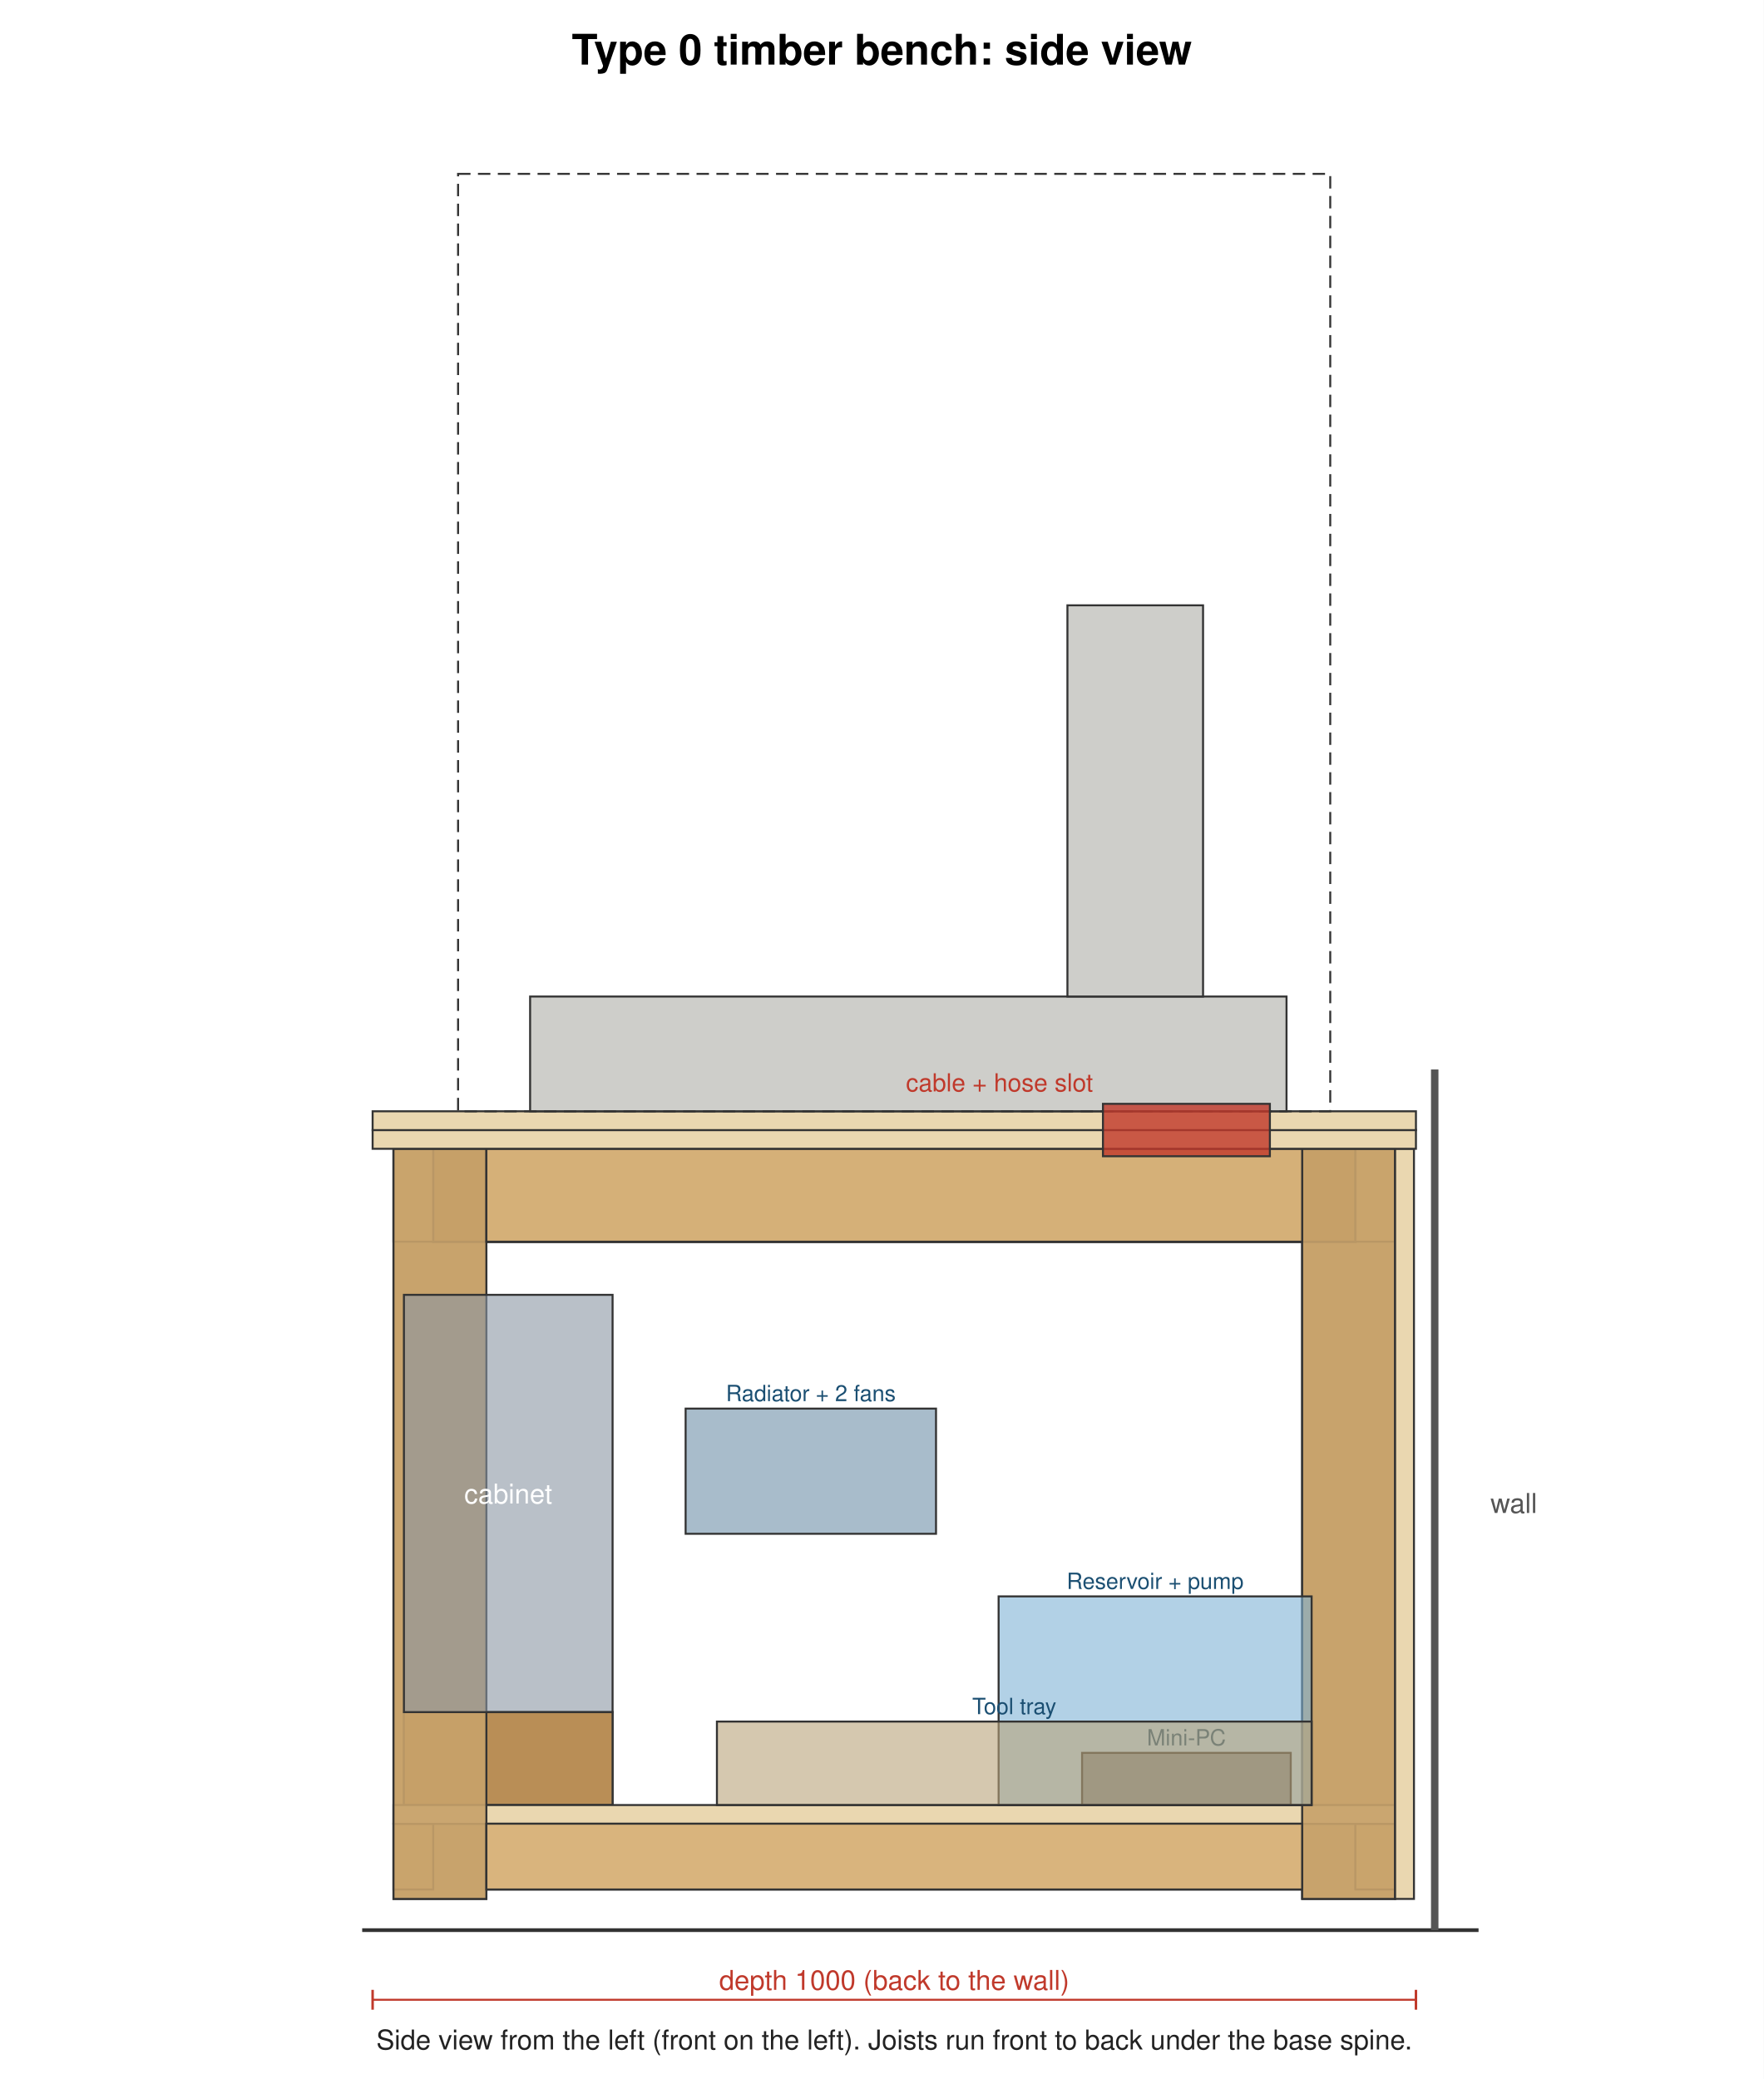
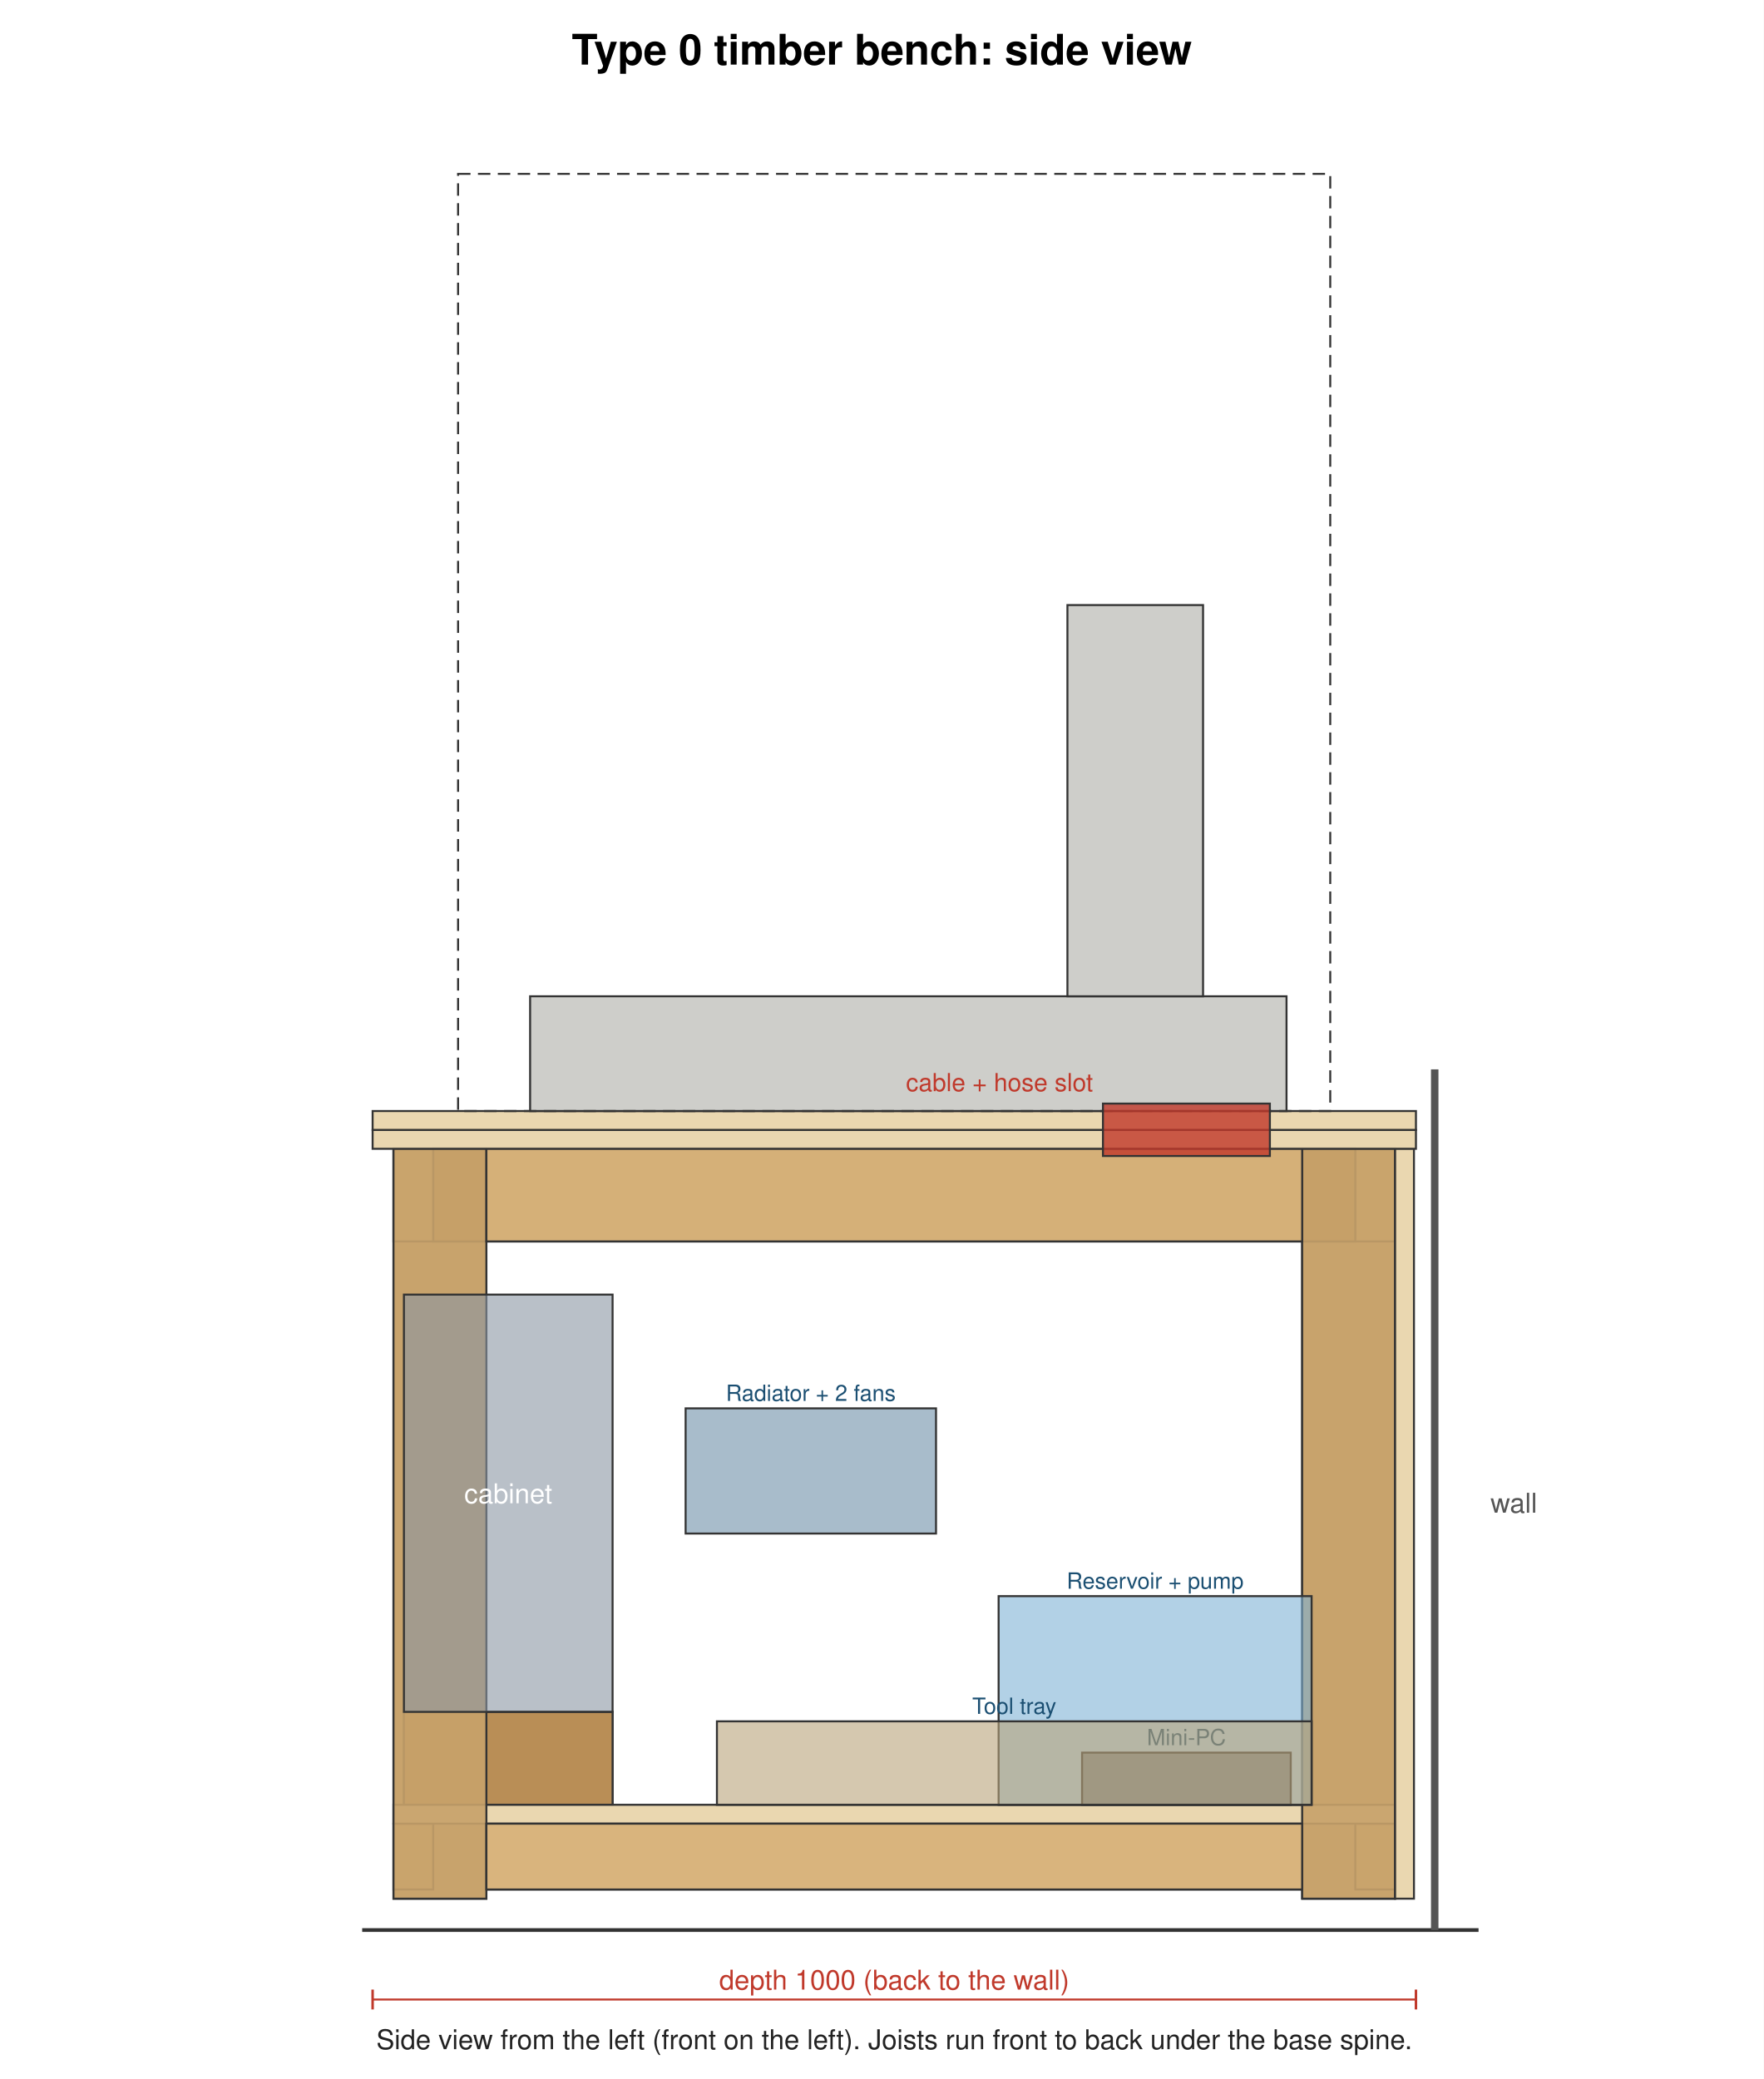
<svg xmlns="http://www.w3.org/2000/svg" viewBox="0 0 710 837" font-family="Helvetica, Arial, sans-serif">
  <rect width="710" height="837" fill="#fff" />
  <text x="355.0" y="26" text-anchor="middle" font-size="17" font-weight="bold">Type 0 timber bench: side view</text>
-   <rect x="195.8" y="462.5" width="328.4" height="37.4" fill="#d8b47c" fill-opacity="0.9" stroke="#333" stroke-width="0.8" />
+   <rect x="195.8" y="462.4" width="328.4" height="37.4" fill="#d8b47c" fill-opacity="0.9" stroke="#333" stroke-width="0.8" />
  <rect x="195.8" y="734.2" width="328.4" height="26.5" fill="#d8b47c" fill-opacity="0.9" stroke="#333" stroke-width="0.8" />
-   <rect x="158.4" y="462.5" width="37.4" height="302.0" fill="#c8a26b" fill-opacity="0.9" stroke="#333" stroke-width="0.8" />
-   <rect x="524.2" y="462.5" width="37.4" height="302.0" fill="#c8a26b" fill-opacity="0.9" stroke="#333" stroke-width="0.8" />
-   <rect x="162.6" y="689.3" width="84.0" height="37.4" fill="#b88d55" fill-opacity="0.9" stroke="#333" stroke-width="0.8" />
-   <rect x="174.4" y="462.5" width="371.3" height="37.4" fill="#b88d55" fill-opacity="0.9" stroke="#333" stroke-width="0.8" />
-   <rect x="174.4" y="462.5" width="371.3" height="37.4" fill="#b88d55" fill-opacity="0.9" stroke="#333" stroke-width="0.8" />
-   <rect x="174.4" y="462.5" width="371.3" height="37.4" fill="#b88d55" fill-opacity="0.9" stroke="#333" stroke-width="0.8" />
-   <rect x="174.4" y="462.5" width="371.3" height="37.4" fill="#b88d55" fill-opacity="0.9" stroke="#333" stroke-width="0.8" />
-   <rect x="162.6" y="689.3" width="84.0" height="37.4" fill="#b88d55" fill-opacity="0.9" stroke="#333" stroke-width="0.8" />
-   <rect x="158.4" y="462.5" width="16.0" height="37.4" fill="#d8b47c" fill-opacity="0.9" stroke="#333" stroke-width="0.8" />
+   <rect x="158.4" y="462.4" width="37.4" height="302.0" fill="#c8a26b" fill-opacity="0.9" stroke="#333" stroke-width="0.8" />
+   <rect x="524.2" y="462.4" width="37.4" height="302.0" fill="#c8a26b" fill-opacity="0.9" stroke="#333" stroke-width="0.8" />
+   <rect x="162.6" y="689.2" width="84.0" height="37.4" fill="#b88d55" fill-opacity="0.9" stroke="#333" stroke-width="0.8" />
+   <rect x="174.4" y="462.4" width="371.3" height="37.4" fill="#b88d55" fill-opacity="0.9" stroke="#333" stroke-width="0.8" />
+   <rect x="174.4" y="462.4" width="371.3" height="37.4" fill="#b88d55" fill-opacity="0.9" stroke="#333" stroke-width="0.8" />
+   <rect x="174.4" y="462.4" width="371.3" height="37.4" fill="#b88d55" fill-opacity="0.9" stroke="#333" stroke-width="0.8" />
+   <rect x="174.4" y="462.4" width="371.3" height="37.4" fill="#b88d55" fill-opacity="0.9" stroke="#333" stroke-width="0.8" />
+   <rect x="162.6" y="689.2" width="84.0" height="37.4" fill="#b88d55" fill-opacity="0.9" stroke="#333" stroke-width="0.8" />
+   <rect x="158.4" y="462.4" width="16.0" height="37.4" fill="#d8b47c" fill-opacity="0.9" stroke="#333" stroke-width="0.8" />
  <rect x="158.4" y="734.2" width="16.0" height="26.5" fill="#d8b47c" fill-opacity="0.9" stroke="#333" stroke-width="0.8" />
-   <rect x="545.6" y="462.5" width="16.0" height="37.4" fill="#d8b47c" fill-opacity="0.9" stroke="#333" stroke-width="0.8" />
+   <rect x="545.6" y="462.4" width="16.0" height="37.4" fill="#d8b47c" fill-opacity="0.9" stroke="#333" stroke-width="0.8" />
  <rect x="545.6" y="734.2" width="16.0" height="26.5" fill="#d8b47c" fill-opacity="0.9" stroke="#333" stroke-width="0.8" />
-   <rect x="158.4" y="726.7" width="403.2" height="7.6" fill="#e8d3a8" fill-opacity="0.9" stroke="#333" stroke-width="0.8" />
-   <rect x="158.4" y="462.5" width="37.4" height="302.0" fill="#c8a26b" fill-opacity="0.9" stroke="#333" stroke-width="0.8" />
-   <rect x="524.2" y="462.5" width="37.4" height="302.0" fill="#c8a26b" fill-opacity="0.9" stroke="#333" stroke-width="0.8" />
-   <rect x="195.8" y="462.5" width="328.4" height="37.4" fill="#d8b47c" fill-opacity="0.9" stroke="#333" stroke-width="0.8" />
+   <rect x="158.4" y="726.6" width="403.2" height="7.6" fill="#e8d3a8" fill-opacity="0.9" stroke="#333" stroke-width="0.8" />
+   <rect x="158.4" y="462.4" width="37.4" height="302.0" fill="#c8a26b" fill-opacity="0.9" stroke="#333" stroke-width="0.8" />
+   <rect x="524.2" y="462.4" width="37.4" height="302.0" fill="#c8a26b" fill-opacity="0.9" stroke="#333" stroke-width="0.8" />
+   <rect x="195.8" y="462.4" width="328.4" height="37.4" fill="#d8b47c" fill-opacity="0.9" stroke="#333" stroke-width="0.8" />
  <rect x="195.8" y="734.2" width="328.4" height="26.5" fill="#d8b47c" fill-opacity="0.9" stroke="#333" stroke-width="0.8" />
-   <rect x="561.6" y="462.5" width="7.6" height="302.0" fill="#e8d3a8" fill-opacity="0.9" stroke="#333" stroke-width="0.8" />
+   <rect x="561.6" y="462.4" width="7.6" height="302.0" fill="#e8d3a8" fill-opacity="0.9" stroke="#333" stroke-width="0.8" />
  <rect x="150.0" y="454.9" width="420.0" height="7.6" fill="#e8d3a8" fill-opacity="0.9" stroke="#333" stroke-width="0.8" />
-   <rect x="150.0" y="447.4" width="420.0" height="7.6" fill="#e8d3a8" fill-opacity="0.9" stroke="#333" stroke-width="0.8" />
-   <rect x="162.6" y="521.3" width="84.0" height="168.0" fill="#8a96a3" fill-opacity="0.6" stroke="#333" stroke-width="0.8" />
-   <rect x="276.0" y="567.1" width="100.8" height="50.4" fill="#6f8fa8" fill-opacity="0.6" stroke="#333" stroke-width="0.8" />
-   <text x="326.4" y="564.1" text-anchor="middle" font-size="9" fill="#1b4f72">Radiator + 2 fans</text>
-   <rect x="402.0" y="642.7" width="126.0" height="84.0" fill="#7fb3d5" fill-opacity="0.6" stroke="#333" stroke-width="0.8" />
-   <text x="465.0" y="639.7" text-anchor="middle" font-size="9" fill="#1b4f72">Reservoir + pump</text>
-   <rect x="435.6" y="705.7" width="84.0" height="21.0" fill="#555555" fill-opacity="0.6" stroke="#333" stroke-width="0.8" />
-   <text x="477.6" y="702.7" text-anchor="middle" font-size="9" fill="#1b4f72">Mini-PC</text>
-   <rect x="288.6" y="693.1" width="239.4" height="33.6" fill="#b9a37a" fill-opacity="0.6" stroke="#333" stroke-width="0.8" />
-   <text x="408.3" y="690.1" text-anchor="middle" font-size="9" fill="#1b4f72">Tool tray</text>
-   <rect x="213.4" y="401.2" width="304.5" height="46.2" fill="#c9c9c4" fill-opacity="0.9" stroke="#333" stroke-width="0.8" />
-   <rect x="429.7" y="243.7" width="54.6" height="157.5" fill="#c9c9c4" fill-opacity="0.9" stroke="#333" stroke-width="0.8" />
-   <rect x="184.4" y="70.0" width="351.1" height="377.4" fill="none" fill-opacity="1.0" stroke="#333" stroke-width="0.8" stroke-dasharray="5 3" />
-   <line x1="150.0" y1="805.1" x2="570.0" y2="805.1" stroke="#c0392b" stroke-width="0.8" />
-   <line x1="150.0" y1="801.1" x2="150.0" y2="809.1" stroke="#c0392b" />
-   <line x1="570.0" y1="801.1" x2="570.0" y2="809.1" stroke="#c0392b" />
-   <text x="360.0" y="801.1" text-anchor="middle" font-size="11" fill="#c0392b">depth 1000 (back to the wall)</text>
-   <text x="204.6" y="605.3" text-anchor="middle" font-size="11" fill="#fff">cabinet</text>
-   <line x1="145.8" y1="777.07" x2="595.2" y2="777.07" stroke="#333" stroke-width="1.5" />
-   <text x="600.0" y="609.1" text-anchor="start" font-size="11" fill="#555">wall</text>
-   <line x1="577.56" y1="777.07" x2="577.56" y2="430.57" stroke="#555" stroke-width="3" />
-   <rect x="444.0" y="444.4" width="67.2" height="21.1" fill="#c0392b" fill-opacity="0.8" stroke="#333" stroke-width="0.8" />
-   <text x="440.0" y="439.4" text-anchor="end" font-size="10" fill="#c0392b">cable + hose slot</text>
-   <text x="360.0" y="825.1" text-anchor="middle" font-size="11" fill="#222">Side view from the left (front on the left). Joists run front to back under the base spine.</text>
+   <rect x="150.0" y="447.3" width="420.0" height="7.6" fill="#e8d3a8" fill-opacity="0.9" stroke="#333" stroke-width="0.8" />
+   <rect x="162.6" y="521.2" width="84.0" height="168.0" fill="#8a96a3" fill-opacity="0.6" stroke="#333" stroke-width="0.8" />
+   <rect x="276.0" y="567.0" width="100.8" height="50.4" fill="#6f8fa8" fill-opacity="0.6" stroke="#333" stroke-width="0.8" />
+   <text x="326.4" y="564.0" text-anchor="middle" font-size="9" fill="#1b4f72">Radiator + 2 fans</text>
+   <rect x="402.0" y="642.6" width="126.0" height="84.0" fill="#7fb3d5" fill-opacity="0.6" stroke="#333" stroke-width="0.8" />
+   <text x="465.0" y="639.6" text-anchor="middle" font-size="9" fill="#1b4f72">Reservoir + pump</text>
+   <rect x="435.6" y="705.6" width="84.0" height="21.0" fill="#555555" fill-opacity="0.6" stroke="#333" stroke-width="0.8" />
+   <text x="477.6" y="702.6" text-anchor="middle" font-size="9" fill="#1b4f72">Mini-PC</text>
+   <rect x="288.6" y="693.0" width="239.4" height="33.6" fill="#b9a37a" fill-opacity="0.6" stroke="#333" stroke-width="0.8" />
+   <text x="408.3" y="690.0" text-anchor="middle" font-size="9" fill="#1b4f72">Tool tray</text>
+   <rect x="213.4" y="401.1" width="304.5" height="46.2" fill="#c9c9c4" fill-opacity="0.9" stroke="#333" stroke-width="0.8" />
+   <rect x="429.7" y="243.6" width="54.6" height="157.5" fill="#c9c9c4" fill-opacity="0.9" stroke="#333" stroke-width="0.8" />
+   <rect x="184.4" y="70.0" width="351.1" height="377.3" fill="none" fill-opacity="1.0" stroke="#333" stroke-width="0.8" stroke-dasharray="5 3" />
+   <line x1="150.0" y1="805.0" x2="570.0" y2="805.0" stroke="#c0392b" stroke-width="0.8" />
+   <line x1="150.0" y1="801.0" x2="150.0" y2="809.0" stroke="#c0392b" />
+   <line x1="570.0" y1="801.0" x2="570.0" y2="809.0" stroke="#c0392b" />
+   <text x="360.0" y="801.0" text-anchor="middle" font-size="11" fill="#c0392b">depth 1000 (back to the wall)</text>
+   <text x="204.6" y="605.2" text-anchor="middle" font-size="11" fill="#fff">cabinet</text>
+   <line x1="145.8" y1="777.028" x2="595.2" y2="777.028" stroke="#333" stroke-width="1.5" />
+   <text x="600.0" y="609.0" text-anchor="start" font-size="11" fill="#555">wall</text>
+   <line x1="577.56" y1="777.028" x2="577.56" y2="430.528" stroke="#555" stroke-width="3" />
+   <rect x="444.0" y="444.3" width="67.2" height="21.1" fill="#c0392b" fill-opacity="0.8" stroke="#333" stroke-width="0.8" />
+   <text x="440.0" y="439.3" text-anchor="end" font-size="10" fill="#c0392b">cable + hose slot</text>
+   <text x="360.0" y="825.0" text-anchor="middle" font-size="11" fill="#222">Side view from the left (front on the left). Joists run front to back under the base spine.</text>
</svg>
